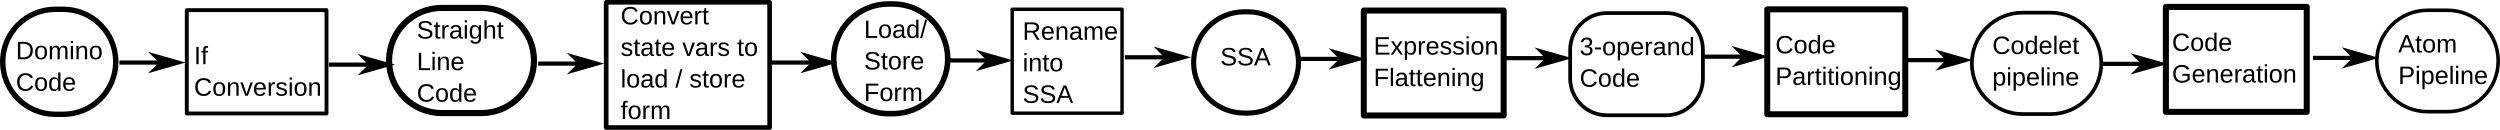
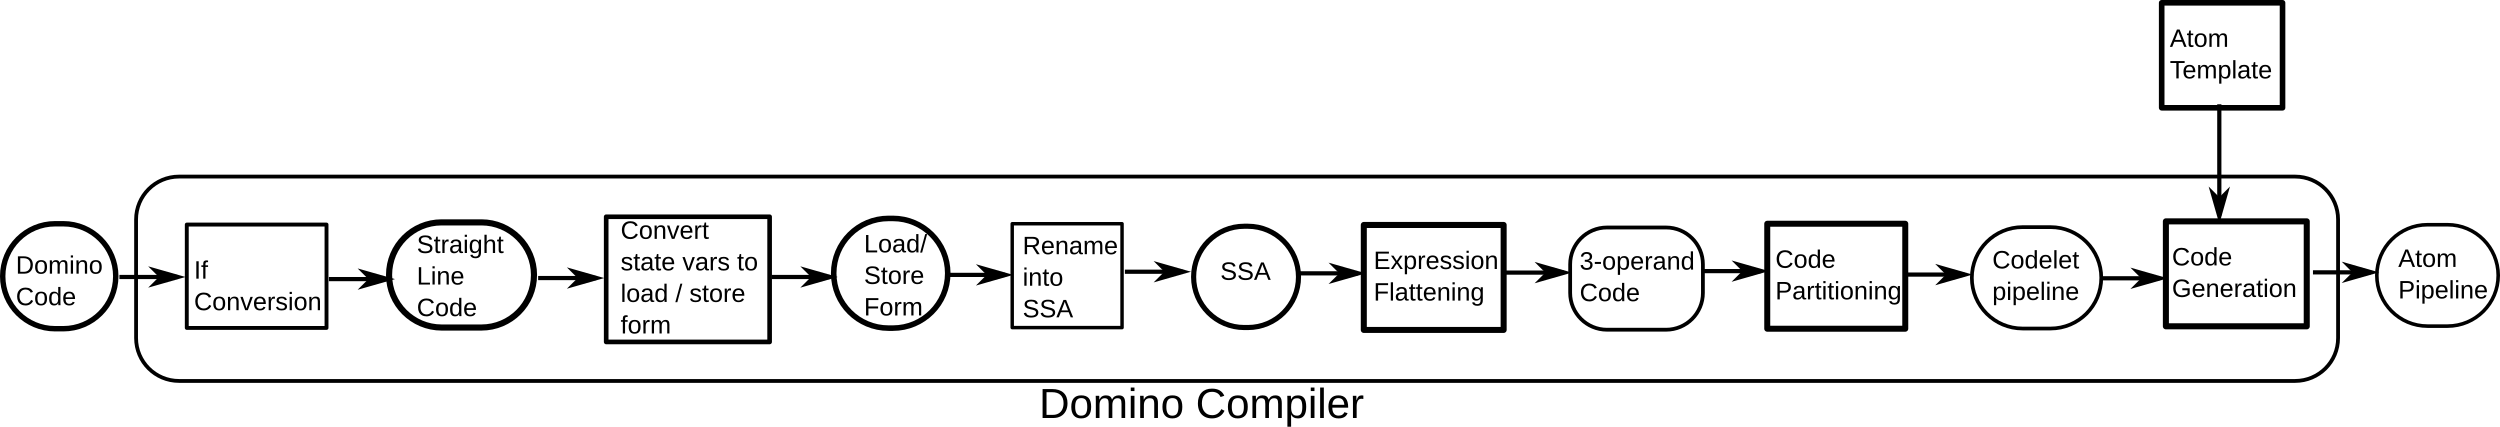
- <svg xmlns="http://www.w3.org/2000/svg" width="5943.812" height="308.656" id="svg2" version="1.1">
+ <svg xmlns="http://www.w3.org/2000/svg" width="5943.812" height="1013.667" id="svg2" version="1.1">
  <defs id="defs4">
+     <marker orient="auto" refY="0" refX="0" id="Arrow1Send" style="overflow:visible">
+       <path id="path3813" d="M 0,0 5,-5 -12.5,0 5,5 0,0 z" style="fill-rule:evenodd;stroke:#000000;stroke-width:1pt" transform="matrix(-0.2,0,0,-0.2,-1.2,0)" />
+     </marker>
    <marker orient="auto" refY="0" refX="0" id="Arrow1Mend" style="overflow:visible">
      <path id="path3807" d="M 0,0 5,-5 -12.5,0 5,5 0,0 z" style="fill-rule:evenodd;stroke:#000000;stroke-width:1pt" transform="matrix(-0.4,0,0,-0.4,-4,0)" />
    </marker>
    <marker orient="auto" refY="0" refX="0" id="Arrow1Lend" style="overflow:visible">
      <path id="path3801" d="M 0,0 5,-5 -12.5,0 5,5 0,0 z" style="fill-rule:evenodd;stroke:#000000;stroke-width:1pt" transform="matrix(-0.8,0,0,-0.8,-10,0)" />
    </marker>
    <marker orient="auto" refY="0" refX="0" id="Arrow1Mend-6" style="overflow:visible">
      <path id="path3807-5" d="M 0,0 5,-5 -12.5,0 5,5 0,0 z" style="fill-rule:evenodd;stroke:#000000;stroke-width:1pt" transform="matrix(-0.4,0,0,-0.4,-4,0)" />
    </marker>
    <marker orient="auto" refY="0" refX="0" id="Arrow1Mend-0" style="overflow:visible">
      <path id="path3807-55" d="M 0,0 5,-5 -12.5,0 5,5 0,0 z" style="fill-rule:evenodd;stroke:#000000;stroke-width:1pt" transform="matrix(-0.4,0,0,-0.4,-4,0)" />
    </marker>
    <marker orient="auto" refY="0" refX="0" id="marker4497" style="overflow:visible">
      <path id="path4499" d="M 0,0 5,-5 -12.5,0 5,5 0,0 z" style="fill-rule:evenodd;stroke:#000000;stroke-width:1pt" transform="matrix(-0.4,0,0,-0.4,-4,0)" />
    </marker>
    <marker orient="auto" refY="0" refX="0" id="Arrow1Mend-8" style="overflow:visible">
      <path id="path3807-2" d="M 0,0 5,-5 -12.5,0 5,5 0,0 z" style="fill-rule:evenodd;stroke:#000000;stroke-width:1pt" transform="matrix(-0.4,0,0,-0.4,-4,0)" />
    </marker>
    <marker orient="auto" refY="0" refX="0" id="marker4622" style="overflow:visible">
      <path id="path4624" d="M 0,0 5,-5 -12.5,0 5,5 0,0 z" style="fill-rule:evenodd;stroke:#000000;stroke-width:1pt" transform="matrix(-0.4,0,0,-0.4,-4,0)" />
    </marker>
    <marker orient="auto" refY="0" refX="0" id="Arrow1Mend-9" style="overflow:visible">
      <path id="path3807-20" d="M 0,0 5,-5 -12.5,0 5,5 0,0 z" style="fill-rule:evenodd;stroke:#000000;stroke-width:1pt" transform="matrix(-0.4,0,0,-0.4,-4,0)" />
    </marker>
    <marker orient="auto" refY="0" refX="0" id="marker4687" style="overflow:visible">
      <path id="path4689" d="M 0,0 5,-5 -12.5,0 5,5 0,0 z" style="fill-rule:evenodd;stroke:#000000;stroke-width:1pt" transform="matrix(-0.4,0,0,-0.4,-4,0)" />
    </marker>
    <marker orient="auto" refY="0" refX="0" id="Arrow1Mend-83" style="overflow:visible">
      <path id="path3807-6" d="M 0,0 5,-5 -12.5,0 5,5 0,0 z" style="fill-rule:evenodd;stroke:#000000;stroke-width:1pt" transform="matrix(-0.4,0,0,-0.4,-4,0)" />
    </marker>
    <marker orient="auto" refY="0" refX="0" id="marker4802" style="overflow:visible">
      <path id="path4804" d="M 0,0 5,-5 -12.5,0 5,5 0,0 z" style="fill-rule:evenodd;stroke:#000000;stroke-width:1pt" transform="matrix(-0.4,0,0,-0.4,-4,0)" />
    </marker>
    <marker orient="auto" refY="0" refX="0" id="Arrow1Mend-1" style="overflow:visible">
      <path id="path3807-1" d="M 0,0 5,-5 -12.5,0 5,5 0,0 z" style="fill-rule:evenodd;stroke:#000000;stroke-width:1pt" transform="matrix(-0.4,0,0,-0.4,-4,0)" />
    </marker>
    <marker orient="auto" refY="0" refX="0" id="marker4869" style="overflow:visible">
      <path id="path4871" d="M 0,0 5,-5 -12.5,0 5,5 0,0 z" style="fill-rule:evenodd;stroke:#000000;stroke-width:1pt" transform="matrix(-0.4,0,0,-0.4,-4,0)" />
    </marker>
    <marker orient="auto" refY="0" refX="0" id="marker4869-1" style="overflow:visible">
      <path id="path4871-1" d="M 0,0 5,-5 -12.5,0 5,5 0,0 z" style="fill-rule:evenodd;stroke:#000000;stroke-width:1pt" transform="matrix(-0.4,0,0,-0.4,-4,0)" />
    </marker>
    <marker orient="auto" refY="0" refX="0" id="marker4869-5" style="overflow:visible">
      <path id="path4871-2" d="M 0,0 5,-5 -12.5,0 5,5 0,0 z" style="fill-rule:evenodd;stroke:#000000;stroke-width:1pt" transform="matrix(-0.4,0,0,-0.4,-4,0)" />
    </marker>
    <marker orient="auto" refY="0" refX="0" id="marker4869-55" style="overflow:visible">
      <path id="path4871-5" d="M 0,0 5,-5 -12.5,0 5,5 0,0 z" style="fill-rule:evenodd;stroke:#000000;stroke-width:1pt" transform="matrix(-0.4,0,0,-0.4,-4,0)" />
    </marker>
    <marker orient="auto" refY="0" refX="0" id="marker4869-12" style="overflow:visible">
      <path id="path4871-14" d="M 0,0 5,-5 -12.5,0 5,5 0,0 z" style="fill-rule:evenodd;stroke:#000000;stroke-width:1pt" transform="matrix(-0.4,0,0,-0.4,-4,0)" />
    </marker>
    <marker orient="auto" refY="0" refX="0" id="marker4869-0" style="overflow:visible">
      <path id="path4871-0" d="M 0,0 5,-5 -12.5,0 5,5 0,0 z" style="fill-rule:evenodd;stroke:#000000;stroke-width:1pt" transform="matrix(-0.4,0,0,-0.4,-4,0)" />
    </marker>
    <marker orient="auto" refY="0" refX="0" id="marker4869-2" style="overflow:visible">
      <path id="path4871-24" d="M 0,0 5,-5 -12.5,0 5,5 0,0 z" style="fill-rule:evenodd;stroke:#000000;stroke-width:1pt" transform="matrix(-0.4,0,0,-0.4,-4,0)" />
    </marker>
    <marker orient="auto" refY="0" refX="0" id="marker4869-7" style="overflow:visible">
      <path id="path4871-15" d="M 0,0 5,-5 -12.5,0 5,5 0,0 z" style="fill-rule:evenodd;stroke:#000000;stroke-width:1pt" transform="matrix(-0.4,0,0,-0.4,-4,0)" />
    </marker>
    <marker orient="auto" refY="0" refX="0" id="marker4869-79" style="overflow:visible">
      <path id="path4871-8" d="M 0,0 5,-5 -12.5,0 5,5 0,0 z" style="fill-rule:evenodd;stroke:#000000;stroke-width:1pt" transform="matrix(-0.4,0,0,-0.4,-4,0)" />
    </marker>
    <marker orient="auto" refY="0" refX="0" id="marker4869-6" style="overflow:visible">
      <path id="path4871-25" d="M 0,0 5,-5 -12.5,0 5,5 0,0 z" style="fill-rule:evenodd;stroke:#000000;stroke-width:1pt" transform="matrix(-0.4,0,0,-0.4,-4,0)" />
    </marker>
    <marker orient="auto" refY="0" refX="0" id="marker4869-8" style="overflow:visible">
      <path id="path4871-08" d="M 0,0 5,-5 -12.5,0 5,5 0,0 z" style="fill-rule:evenodd;stroke:#000000;stroke-width:1pt" transform="matrix(-0.4,0,0,-0.4,-4,0)" />
    </marker>
    <marker orient="auto" refY="0" refX="0" id="marker4869-4" style="overflow:visible">
      <path id="path4871-18" d="M 0,0 5,-5 -12.5,0 5,5 0,0 z" style="fill-rule:evenodd;stroke:#000000;stroke-width:1pt" transform="matrix(-0.4,0,0,-0.4,-4,0)" />
    </marker>
  </defs>
-   <g id="layer1" transform="translate(966.9375,-371.1562)">
+   <g id="layer1" transform="translate(966.9375,138.6875)">
    <rect style="fill:none;stroke:#000000;stroke-width:9.246;stroke-linecap:round;stroke-linejoin:round;stroke-miterlimit:4;stroke-opacity:1;stroke-dasharray:none;stroke-dashoffset:0" id="rect2985" width="332.218" height="245.714" x="-522.857" y="395.219" />
    <text xml:space="preserve" style="font-size:14.6px;font-style:normal;font-variant:normal;font-weight:normal;font-stretch:normal;text-align:start;line-height:125%;letter-spacing:0px;word-spacing:0px;writing-mode:lr-tb;text-anchor:start;fill:#000000;fill-opacity:1;stroke:none;font-family:Arial;-inkscape-font-specification:Sans" x="-505.714" y="523.791" id="text2987">
      <tspan id="tspan2989" x="-505.714" y="523.791" style="font-size:60px">If</tspan>
      <tspan x="-505.714" y="598.791" style="font-size:60px" id="tspan5579">Conversion</tspan>
    </text>
    <rect style="fill:none;stroke:#000000;stroke-width:12.872;stroke-linecap:round;stroke-linejoin:round;stroke-miterlimit:4;stroke-opacity:1;stroke-dasharray:none;stroke-dashoffset:0" id="rect3012" width="268.766" height="249.568" x="-960.494" y="393.292" ry="124.784" />
    <text xml:space="preserve" style="font-size:14.6px;font-style:normal;font-variant:normal;font-weight:normal;font-stretch:normal;text-align:start;line-height:125%;letter-spacing:0px;word-spacing:0px;writing-mode:lr-tb;text-anchor:start;fill:#000000;fill-opacity:1;stroke:none;font-family:Arial;-inkscape-font-specification:Sans" x="-929.286" y="437.005" id="text3014">
      <tspan x="-929.286" y="437.005" style="font-size:60px" id="tspan3020"> </tspan>
      <tspan x="-929.286" y="512.005" id="tspan3018" style="font-size:60px">Domino</tspan>
      <tspan x="-929.286" y="587.005" style="font-size:60px" id="tspan4926">Code</tspan>
    </text>
    <rect style="fill:none;stroke:#000000;stroke-width:14.587;stroke-linecap:round;stroke-linejoin:round;stroke-miterlimit:4;stroke-opacity:1;stroke-dasharray:none;stroke-dashoffset:0" id="rect3012-1" width="344.548" height="249.996" x="-41.927" y="390.007" ry="124.998" />
    <text xml:space="preserve" style="font-size:14.6px;font-style:normal;font-variant:normal;font-weight:normal;font-stretch:normal;text-align:start;line-height:125%;letter-spacing:0px;word-spacing:0px;writing-mode:lr-tb;text-anchor:start;fill:#000000;fill-opacity:1;stroke:none;font-family:Arial;-inkscape-font-specification:Sans" x="23.95" y="462.866" id="text3014-2">
      <tspan x="23.95" y="462.866" id="tspan3018-8" style="font-size:60px">Straight</tspan>
      <tspan x="23.95" y="537.866" style="font-size:60px" id="tspan5581">Line</tspan>
      <tspan x="23.95" y="612.866" style="font-size:60px" id="tspan4459">Code</tspan>
    </text>
    <rect style="fill:none;stroke:#000000;stroke-width:11.006;stroke-linecap:round;stroke-linejoin:round;stroke-miterlimit:4;stroke-opacity:1;stroke-dasharray:none;stroke-dashoffset:0" id="rect2985-4" width="388.571" height="297.66" x="474.286" y="376.648" />
    <text xml:space="preserve" style="font-size:14.6px;font-style:normal;font-variant:normal;font-weight:normal;font-stretch:normal;text-align:start;line-height:125%;letter-spacing:0px;word-spacing:0px;writing-mode:lr-tb;text-anchor:start;fill:#000000;fill-opacity:1;stroke:none;font-family:Arial;-inkscape-font-specification:Sans" x="508.571" y="429.148" id="text2987-4">
      <tspan x="508.571" y="429.148" style="font-size:60px" id="tspan4556">Convert</tspan>
      <tspan x="508.571" y="504.148" style="font-size:60px" id="tspan5186">state vars to</tspan>
      <tspan x="508.571" y="579.148" style="font-size:60px" id="tspan5188">load / store</tspan>
      <tspan x="508.571" y="654.148" style="font-size:60px" id="tspan5190">form</tspan>
    </text>
    <rect style="fill:none;stroke:#000000;stroke-width:13.216;stroke-linecap:round;stroke-linejoin:round;stroke-miterlimit:4;stroke-opacity:1;stroke-dasharray:none;stroke-dashoffset:0" id="rect3012-1-3" width="271.111" height="260.818" x="1015.216" y="380.614" ry="130.409" />
    <text xml:space="preserve" style="font-size:14.6px;font-style:normal;font-variant:normal;font-weight:normal;font-stretch:normal;text-align:start;line-height:125%;letter-spacing:0px;word-spacing:0px;writing-mode:lr-tb;text-anchor:start;fill:#000000;fill-opacity:1;stroke:none;font-family:Arial;-inkscape-font-specification:Sans" x="1087.21" y="461.354" id="text3014-2-0">
      <tspan x="1087.21" y="461.354" style="font-size:60px" id="tspan4459-9">Load/</tspan>
      <tspan x="1087.21" y="536.354" style="font-size:60px" id="tspan5583">Store</tspan>
      <tspan x="1087.21" y="611.354" style="font-size:60px" id="tspan4560">Form</tspan>
    </text>
    <rect style="fill:none;stroke:#000000;stroke-width:8.219;stroke-linecap:round;stroke-linejoin:round;stroke-miterlimit:4;stroke-opacity:1;stroke-dasharray:none;stroke-dashoffset:0" id="rect2985-4-0" width="261.145" height="246.996" x="1439.616" y="393.224" />
    <text xml:space="preserve" style="font-size:14.6px;font-style:normal;font-variant:normal;font-weight:normal;font-stretch:normal;text-align:start;line-height:125%;letter-spacing:0px;word-spacing:0px;writing-mode:lr-tb;text-anchor:start;fill:#000000;fill-opacity:1;stroke:none;font-family:Arial;-inkscape-font-specification:Sans" x="1464.454" y="465.723" id="text2987-4-6">
      <tspan x="1464.454" y="465.723" style="font-size:60px" id="tspan4556-4">Rename</tspan>
      <tspan x="1464.454" y="540.724" style="font-size:60px" id="tspan5585">into</tspan>
      <tspan x="1464.454" y="615.724" style="font-size:60px" id="tspan4671">SSA</tspan>
    </text>
    <rect style="fill:none;stroke:#000000;stroke-width:12.178;stroke-linecap:round;stroke-linejoin:round;stroke-miterlimit:4;stroke-opacity:1;stroke-dasharray:none;stroke-dashoffset:0" id="rect3012-1-3-7" width="249.344" height="240.772" x="1870.93" y="399.231" ry="120.386" />
    <text xml:space="preserve" style="font-size:14.6px;font-style:normal;font-variant:normal;font-weight:normal;font-stretch:normal;text-align:start;line-height:125%;letter-spacing:0px;word-spacing:0px;writing-mode:lr-tb;text-anchor:start;fill:#000000;fill-opacity:1;stroke:none;font-family:Arial;-inkscape-font-specification:Sans" x="1934.286" y="526.648" id="text3014-2-0-8">
      <tspan x="1934.286" y="526.648" style="font-size:60px" id="tspan4560-9">SSA</tspan>
    </text>
    <rect style="fill:none;stroke:#000000;stroke-width:14.317;stroke-linecap:round;stroke-linejoin:round;stroke-miterlimit:4;stroke-opacity:1;stroke-dasharray:none;stroke-dashoffset:0" id="rect3012-1-3-9" width="332.467" height="249.568" x="2275.544" y="396.149" ry="124.784" rx="0" />
    <text xml:space="preserve" style="font-size:14.6px;font-style:normal;font-variant:normal;font-weight:normal;font-stretch:normal;text-align:start;line-height:125%;letter-spacing:0px;word-spacing:0px;writing-mode:lr-tb;text-anchor:start;fill:#000000;fill-opacity:1;stroke:none;font-family:Arial;-inkscape-font-specification:Sans" x="2299.018" y="500.934" id="text3014-2-0-6">
      <tspan x="2299.018" y="500.934" style="font-size:60px" id="tspan4560-5">Expression</tspan>
      <tspan x="2299.018" y="575.934" style="font-size:60px" id="tspan4736">Flattening</tspan>
    </text>
    <rect style="fill:none;stroke:#000000;stroke-width:8.963;stroke-linecap:round;stroke-linejoin:round;stroke-miterlimit:4;stroke-opacity:1;stroke-dasharray:none;stroke-dashoffset:0" id="rect2985-4-0-9" width="315.617" height="243.025" x="2766.161" y="402.194" ry="87.602" />
    <text xml:space="preserve" style="font-size:14.6px;font-style:normal;font-variant:normal;font-weight:normal;font-stretch:normal;text-align:start;line-height:125%;letter-spacing:0px;word-spacing:0px;writing-mode:lr-tb;text-anchor:start;fill:#000000;fill-opacity:1;stroke:none;font-family:Arial;-inkscape-font-specification:Sans" x="2788.732" y="502.362" id="text2987-4-6-5">
      <tspan x="2788.732" y="502.362" style="font-size:60px" id="tspan4671-5">3-operand</tspan>
      <tspan x="2788.732" y="577.362" style="font-size:60px" id="tspan4740">Code</tspan>
    </text>
    <rect style="fill:none;stroke:#000000;stroke-width:14.223;stroke-linecap:round;stroke-linejoin:round;stroke-miterlimit:4;stroke-opacity:1;stroke-dasharray:none;stroke-dashoffset:0" id="rect3012-1-3-9-8" width="328.136" height="249.568" x="3234.731" y="393.292" ry="124.784" rx="0" />
    <text xml:space="preserve" style="font-size:14.6px;font-style:normal;font-variant:normal;font-weight:normal;font-stretch:normal;text-align:start;line-height:125%;letter-spacing:0px;word-spacing:0px;writing-mode:lr-tb;text-anchor:start;fill:#000000;fill-opacity:1;stroke:none;font-family:Arial;-inkscape-font-specification:Sans" x="3254.026" y="498.076" id="text3014-2-0-6-4">
      <tspan x="3254.026" y="498.076" style="font-size:60px" id="tspan4736-6">Code</tspan>
      <tspan x="3254.026" y="573.076" style="font-size:60px" id="tspan4851">Partitioning</tspan>
    </text>
    <rect style="fill:none;stroke:#000000;stroke-width:8.814;stroke-linecap:round;stroke-linejoin:round;stroke-miterlimit:4;stroke-opacity:1;stroke-dasharray:none;stroke-dashoffset:0" id="rect2985-4-0-9-0" width="307.703" height="241.055" x="3721.169" y="401.307" ry="120.528" />
    <text xml:space="preserve" style="font-size:14.6px;font-style:normal;font-variant:normal;font-weight:normal;font-stretch:normal;text-align:start;line-height:125%;letter-spacing:0px;word-spacing:0px;writing-mode:lr-tb;text-anchor:start;fill:#000000;fill-opacity:1;stroke:none;font-family:Arial;-inkscape-font-specification:Sans" x="3769.74" y="499.505" id="text2987-4-6-5-6">
      <tspan x="3769.74" y="499.505" style="font-size:60px" id="tspan4740-8">Codelet</tspan>
      <tspan x="3769.74" y="574.505" style="font-size:60px" id="tspan4855">pipeline</tspan>
    </text>
    <rect style="fill:none;stroke:#000000;stroke-width:14.369;stroke-linecap:round;stroke-linejoin:round;stroke-miterlimit:4;stroke-opacity:1;stroke-dasharray:none;stroke-dashoffset:0" id="rect3012-1-3-9-8-9" width="334.9" height="249.568" x="4182.513" y="387.578" ry="124.784" rx="0" />
    <text xml:space="preserve" style="font-size:14.6px;font-style:normal;font-variant:normal;font-weight:normal;font-stretch:normal;text-align:start;line-height:125%;letter-spacing:0px;word-spacing:0px;writing-mode:lr-tb;text-anchor:start;fill:#000000;fill-opacity:1;stroke:none;font-family:Arial;-inkscape-font-specification:Sans" x="4196.892" y="492.362" id="text3014-2-0-6-4-6">
      <tspan x="4196.892" y="492.362" style="font-size:60px" id="tspan4918">Code</tspan>
      <tspan x="4196.892" y="567.362" style="font-size:60px" id="tspan5534">Generation</tspan>
    </text>
    <rect style="fill:none;stroke:#000000;stroke-width:8.536;stroke-linecap:round;stroke-linejoin:round;stroke-miterlimit:4;stroke-opacity:1;stroke-dasharray:none;stroke-dashoffset:0" id="rect2985-4-0-9-0-5" width="288.581" height="241.055" x="4684.034" y="395.593" ry="120.528" />
    <text xml:space="preserve" style="font-size:14.6px;font-style:normal;font-variant:normal;font-weight:normal;font-stretch:normal;text-align:start;line-height:125%;letter-spacing:0px;word-spacing:0px;writing-mode:lr-tb;text-anchor:start;fill:#000000;fill-opacity:1;stroke:none;font-family:Arial;-inkscape-font-specification:Sans" x="4734.959" y="495.891" id="text2987-4-6-5-6-6">
      <tspan x="4734.959" y="495.891" style="font-size:60px" id="tspan4855-8">Atom</tspan>
      <tspan x="4734.959" y="570.891" style="font-size:60px" id="tspan5587">Pipeline</tspan>
    </text>
    <path style="fill:none;stroke:#000000;stroke-width:10;stroke-linecap:butt;stroke-linejoin:miter;stroke-miterlimit:4;stroke-opacity:1;stroke-dasharray:none;marker-end:url(#marker4869)" d="m -683,519.862 137.5,0" id="path4928" />
    <path style="fill:none;stroke:#000000;stroke-width:10;stroke-linecap:butt;stroke-linejoin:miter;stroke-miterlimit:4;stroke-opacity:1;stroke-dasharray:none;marker-end:url(#marker4869)" d="m -185,524.862 137.5,0" id="path4928-8" />
    <path style="fill:none;stroke:#000000;stroke-width:10;stroke-linecap:butt;stroke-linejoin:miter;stroke-miterlimit:4;stroke-opacity:1;stroke-dasharray:none;marker-end:url(#marker4869)" d="m 312.5,522.362 137.5,0" id="path4928-8-7" />
    <path style="fill:none;stroke:#000000;stroke-width:10;stroke-linecap:butt;stroke-linejoin:miter;stroke-miterlimit:4;stroke-opacity:1;stroke-dasharray:none;marker-end:url(#marker4869)" d="m 867.5,519.862 137.5,0" id="path4928-8-7-5" />
    <path style="fill:none;stroke:#000000;stroke-width:10;stroke-linecap:butt;stroke-linejoin:miter;stroke-miterlimit:4;stroke-opacity:1;stroke-dasharray:none;marker-end:url(#marker4869)" d="m 1285,514.862 137.5,0" id="path4928-8-7-5-4" />
    <path style="fill:none;stroke:#000000;stroke-width:10;stroke-linecap:butt;stroke-linejoin:miter;stroke-miterlimit:4;stroke-opacity:1;stroke-dasharray:none;marker-end:url(#marker4869)" d="m 1707.5,507.362 137.5,0" id="path4928-8-7-5-4-3" />
    <path style="fill:none;stroke:#000000;stroke-width:10;stroke-linecap:butt;stroke-linejoin:miter;stroke-miterlimit:4;stroke-opacity:1;stroke-dasharray:none;marker-end:url(#marker4869)" d="m 2123.382,511.186 137.5,0" id="path4928-8-7-5-4-3-5" />
    <path style="fill:none;stroke:#000000;stroke-width:10;stroke-linecap:butt;stroke-linejoin:miter;stroke-miterlimit:4;stroke-opacity:1;stroke-dasharray:none;marker-end:url(#marker4869)" d="m 2613.265,509.421 137.5,0" id="path4928-8-7-5-4-3-5-7" />
    <path style="fill:none;stroke:#000000;stroke-width:10;stroke-linecap:butt;stroke-linejoin:miter;stroke-miterlimit:4;stroke-opacity:1;stroke-dasharray:none;marker-end:url(#marker4869)" d="m 3081.618,505.892 137.5,0" id="path4928-8-7-5-4-3-5-7-6" />
    <path style="fill:none;stroke:#000000;stroke-width:10;stroke-linecap:butt;stroke-linejoin:miter;stroke-miterlimit:4;stroke-opacity:1;stroke-dasharray:none;marker-end:url(#marker4869)" d="m 3565.735,514.127 137.5,0" id="path4928-8-7-5-4-3-5-7-6-3" />
    <path style="fill:none;stroke:#000000;stroke-width:10;stroke-linecap:butt;stroke-linejoin:miter;stroke-miterlimit:4;stroke-opacity:1;stroke-dasharray:none;marker-end:url(#marker4869)" d="m 4029.853,522.95 137.5,0" id="path4928-8-7-5-4-3-5-7-6-3-1" />
    <path style="fill:none;stroke:#000000;stroke-width:10;stroke-linecap:butt;stroke-linejoin:miter;stroke-miterlimit:4;stroke-opacity:1;stroke-dasharray:none;marker-end:url(#marker4869)" d="m 4532.206,508.833 137.5,0" id="path4928-8-7-5-4-3-5-7-6-3-1-1" />
+     <rect style="fill:none;stroke:#000000;stroke-width:9.043;stroke-linecap:round;stroke-linejoin:round;stroke-miterlimit:4;stroke-opacity:1;stroke-dasharray:none;stroke-dashoffset:0" id="rect5608" width="5235.294" height="485.87" x="-643.408" y="281.139" ry="102.049" />
+     <text xml:space="preserve" style="font-size:14.6px;font-style:normal;font-variant:normal;font-weight:normal;font-stretch:normal;text-align:start;line-height:125%;letter-spacing:0px;word-spacing:0px;writing-mode:lr-tb;text-anchor:start;fill:#000000;fill-opacity:1;stroke:none;font-family:Arial;-inkscape-font-specification:Sans" x="1503.651" y="855.107" id="text5610">
+       <tspan id="tspan5612" x="1503.651" y="855.107" style="font-size:100px">Domino Compiler</tspan>
+     </text>
+     <path style="fill:none;stroke:#000000;stroke-width:10;stroke-linecap:butt;stroke-linejoin:miter;stroke-miterlimit:4;stroke-opacity:1;stroke-dasharray:none;marker-end:url(#marker4869-4)" d="m 5276.471,-261.932 0,264.706" id="path5614" transform="translate(-966.9375,371.1562)" />
+     <rect style="fill:none;stroke:#000000;stroke-width:13.309;stroke-linecap:round;stroke-linejoin:round;stroke-miterlimit:4;stroke-opacity:1;stroke-dasharray:none;stroke-dashoffset:0" id="rect3012-1-3-9-8-3" width="287.321" height="249.568" x="4172.524" y="-132.03" ry="124.784" rx="0" />
+     <text xml:space="preserve" style="font-size:14.6px;font-style:normal;font-variant:normal;font-weight:normal;font-stretch:normal;text-align:start;line-height:125%;letter-spacing:0px;word-spacing:0px;writing-mode:lr-tb;text-anchor:start;fill:#000000;fill-opacity:1;stroke:none;font-family:Arial;-inkscape-font-specification:Sans" x="4191.819" y="-27.246" id="text3014-2-0-6-4-8">
+       <tspan x="4191.819" y="-27.246" style="font-size:60px" id="tspan4851-3">Atom</tspan>
+       <tspan x="4191.819" y="47.754" style="font-size:60px" id="tspan6337">Template</tspan>
+     </text>
  </g>
</svg>
